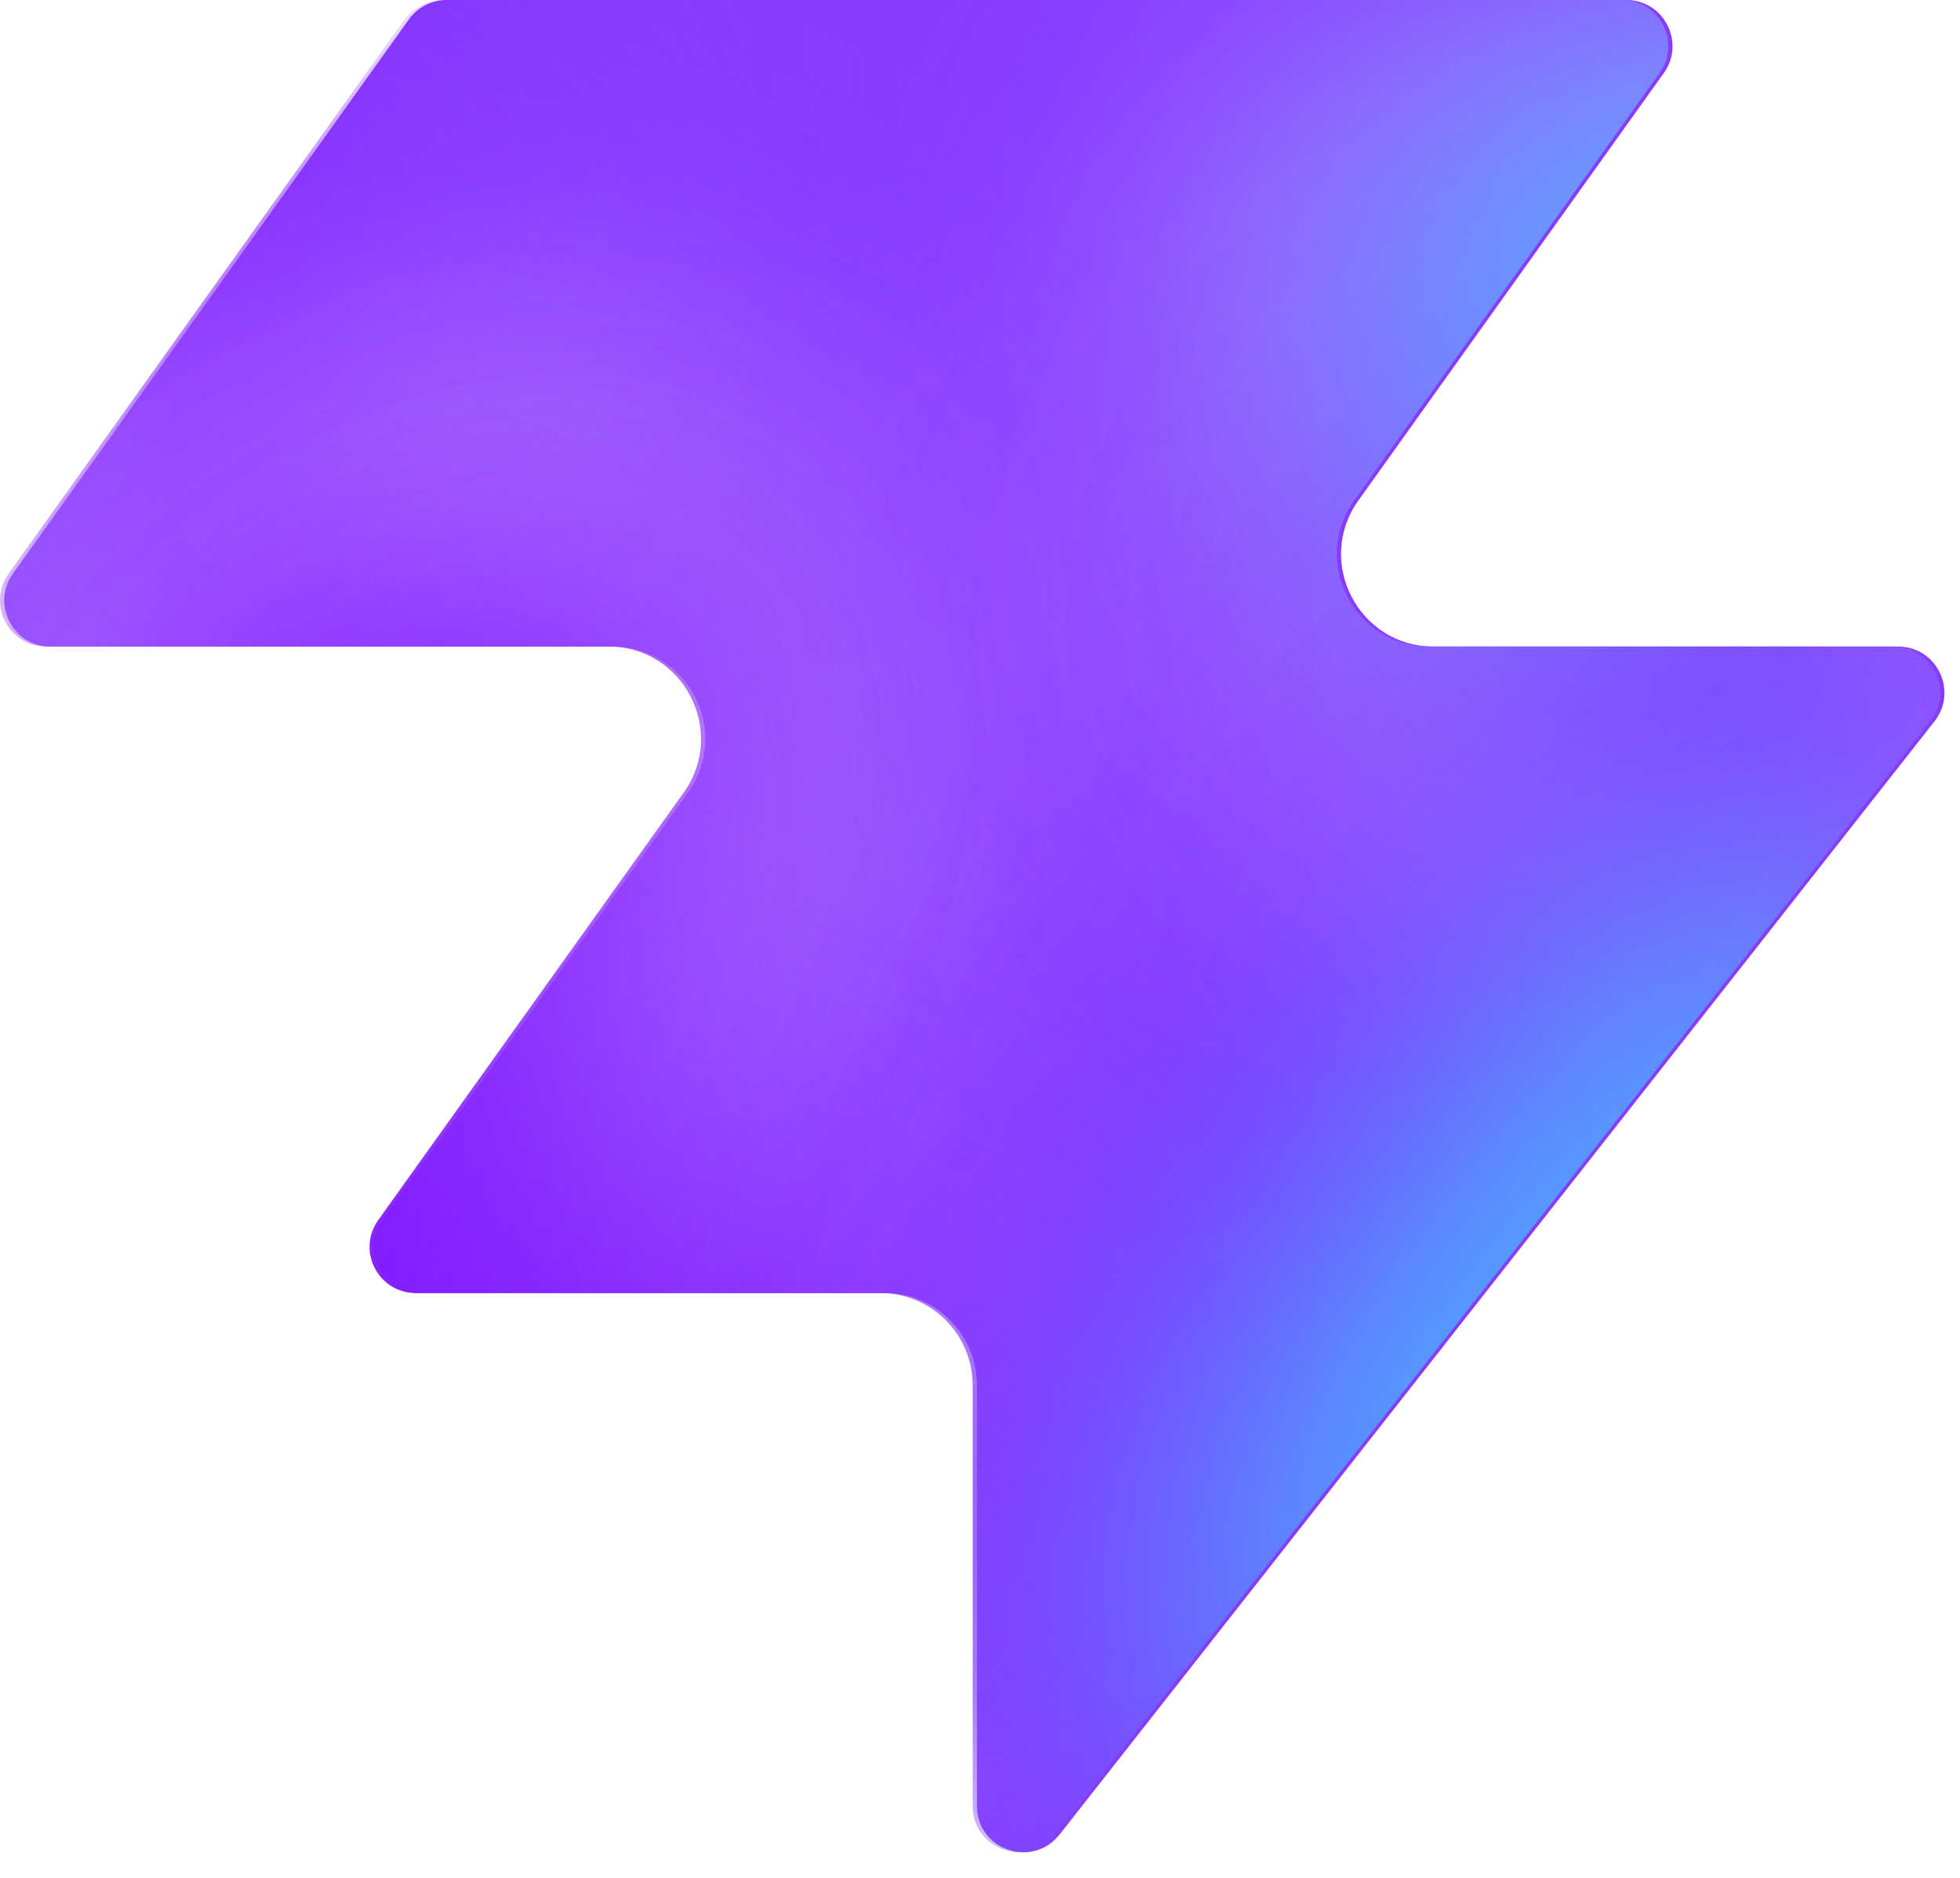
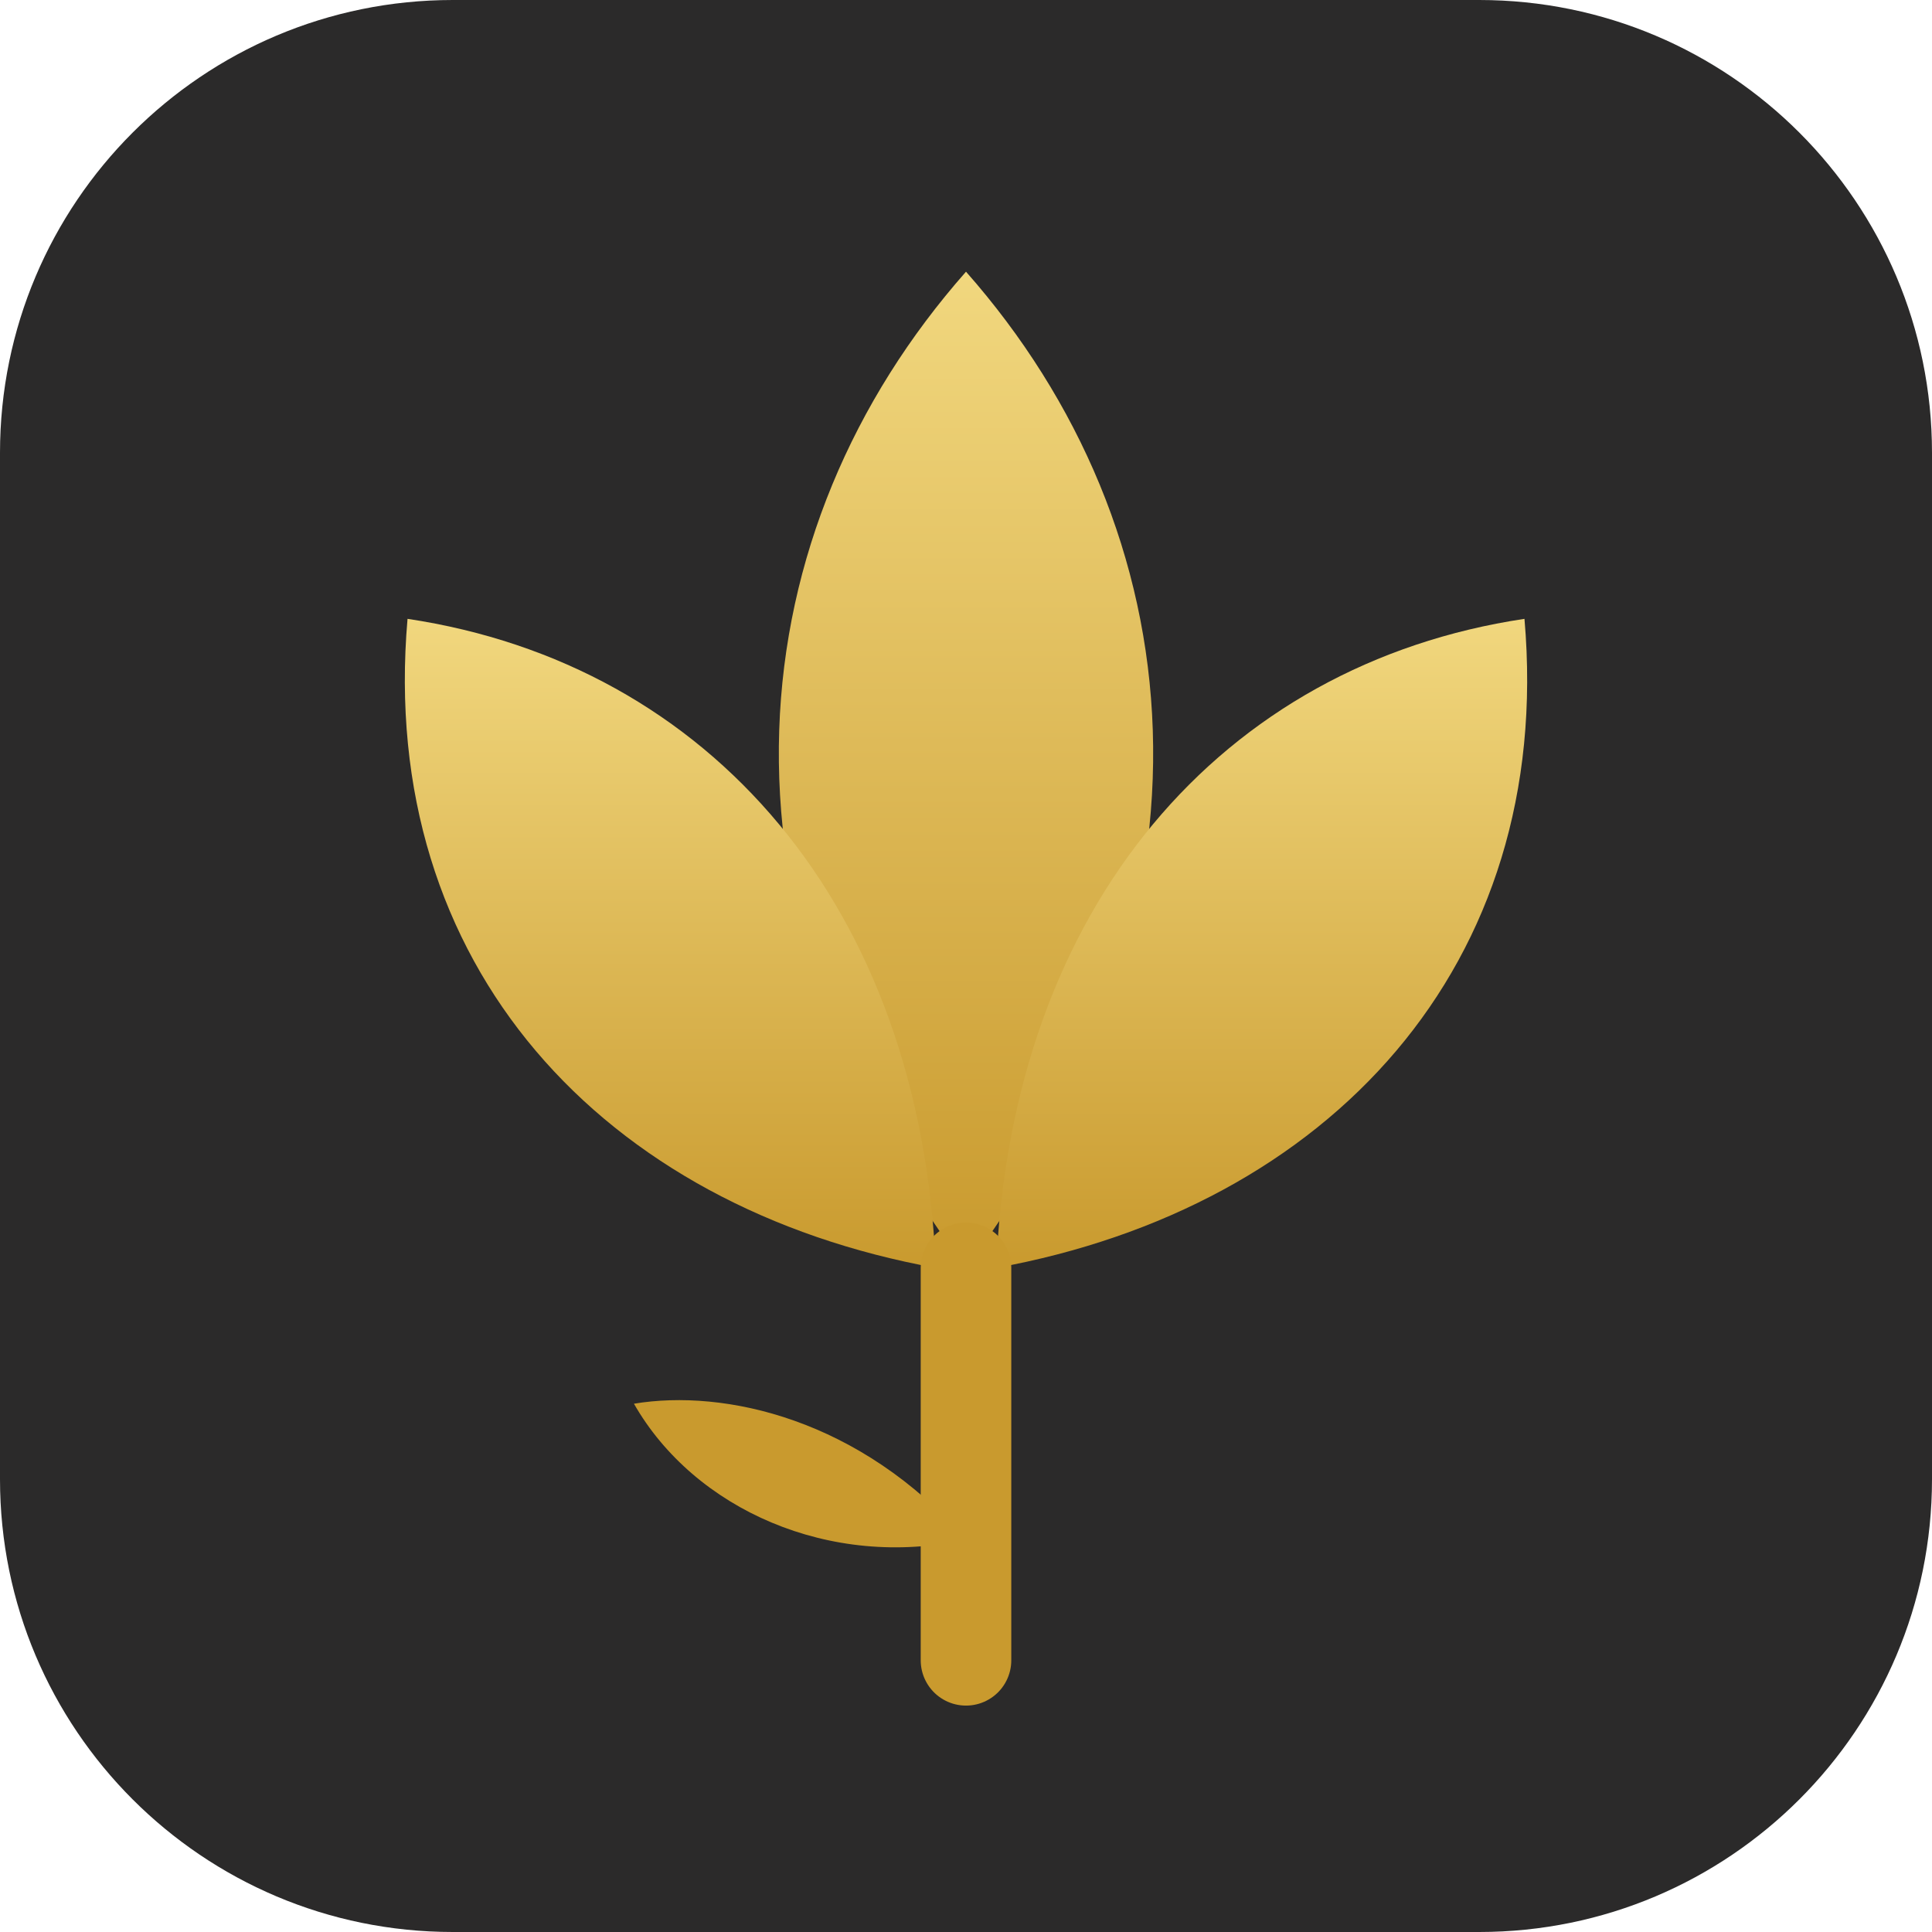
- <svg xmlns="http://www.w3.org/2000/svg" width="48" height="46" fill="none" viewBox="0 0 48 46">
-   <path fill="#863bff" d="M25.946 44.938c-.664.845-2.021.375-2.021-.698V33.937a2.26 2.26 0 0 0-2.262-2.262H10.287c-.92 0-1.456-1.04-.92-1.788l7.48-10.471c1.07-1.497 0-3.578-1.842-3.578H1.237c-.92 0-1.456-1.04-.92-1.788L10.013.474c.214-.297.556-.474.92-.474h28.894c.92 0 1.456 1.04.92 1.788l-7.48 10.471c-1.07 1.498 0 3.579 1.842 3.579h11.377c.943 0 1.473 1.088.89 1.83L25.947 44.94z" style="fill:#863bff;fill:color(display-p3 .525 .23 1);fill-opacity:1" />
-   <mask id="a" width="48" height="46" x="0" y="0" maskUnits="userSpaceOnUse" style="mask-type:alpha">
-     <path fill="#000" d="M25.842 44.938c-.664.844-2.021.375-2.021-.698V33.937a2.26 2.26 0 0 0-2.262-2.262H10.183c-.92 0-1.456-1.04-.92-1.788l7.48-10.471c1.07-1.498 0-3.579-1.842-3.579H1.133c-.92 0-1.456-1.04-.92-1.787L9.91.473c.214-.297.556-.474.92-.474h28.894c.92 0 1.456 1.04.92 1.788l-7.48 10.471c-1.07 1.498 0 3.578 1.842 3.578h11.377c.943 0 1.473 1.088.89 1.832L25.843 44.94z" style="fill:#000;fill-opacity:1" />
-   </mask>
-   <g mask="url(#a)">
-     <g filter="url(#b)">
-       <ellipse cx="5.508" cy="14.704" fill="#ede6ff" rx="5.508" ry="14.704" style="fill:#ede6ff;fill:color(display-p3 .927 .903 1);fill-opacity:1" transform="matrix(.00324 1 1 -.00324 -4.47 31.516)" />
-     </g>
-     <g filter="url(#c)">
-       <ellipse cx="10.399" cy="29.851" fill="#ede6ff" rx="10.399" ry="29.851" style="fill:#ede6ff;fill:color(display-p3 .927 .903 1);fill-opacity:1" transform="matrix(.00324 1 1 -.00324 -39.328 7.883)" />
-     </g>
-     <g filter="url(#d)">
-       <ellipse cx="5.508" cy="30.487" fill="#7e14ff" rx="5.508" ry="30.487" style="fill:#7e14ff;fill:color(display-p3 .492 .077 1);fill-opacity:1" transform="rotate(89.814 -25.913 -14.639)scale(1 -1)" />
-     </g>
-     <g filter="url(#e)">
-       <ellipse cx="5.508" cy="30.599" fill="#7e14ff" rx="5.508" ry="30.599" style="fill:#7e14ff;fill:color(display-p3 .492 .077 1);fill-opacity:1" transform="rotate(89.814 -32.644 -3.334)scale(1 -1)" />
-     </g>
-     <g filter="url(#f)">
-       <ellipse cx="5.508" cy="30.599" fill="#7e14ff" rx="5.508" ry="30.599" style="fill:#7e14ff;fill:color(display-p3 .492 .077 1);fill-opacity:1" transform="matrix(.00324 1 1 -.00324 -34.34 30.47)" />
-     </g>
-     <g filter="url(#g)">
-       <ellipse cx="14.072" cy="22.078" fill="#ede6ff" rx="14.072" ry="22.078" style="fill:#ede6ff;fill:color(display-p3 .927 .903 1);fill-opacity:1" transform="rotate(93.35 24.506 48.493)scale(-1 1)" />
-     </g>
-     <g filter="url(#h)">
-       <ellipse cx="3.47" cy="21.501" fill="#7e14ff" rx="3.47" ry="21.501" style="fill:#7e14ff;fill:color(display-p3 .492 .077 1);fill-opacity:1" transform="rotate(89.009 28.708 47.59)scale(-1 1)" />
-     </g>
-     <g filter="url(#i)">
-       <ellipse cx="3.47" cy="21.501" fill="#7e14ff" rx="3.47" ry="21.501" style="fill:#7e14ff;fill:color(display-p3 .492 .077 1);fill-opacity:1" transform="rotate(89.009 28.708 47.59)scale(-1 1)" />
-     </g>
-     <g filter="url(#j)">
-       <ellipse cx=".387" cy="8.972" fill="#7e14ff" rx="4.407" ry="29.108" style="fill:#7e14ff;fill:color(display-p3 .492 .077 1);fill-opacity:1" transform="rotate(39.51 .387 8.972)" />
-     </g>
-     <g filter="url(#k)">
-       <ellipse cx="47.523" cy="-6.092" fill="#7e14ff" rx="4.407" ry="29.108" style="fill:#7e14ff;fill:color(display-p3 .492 .077 1);fill-opacity:1" transform="rotate(37.892 47.523 -6.092)" />
-     </g>
-     <g filter="url(#l)">
-       <ellipse cx="41.412" cy="6.333" fill="#47bfff" rx="5.971" ry="9.665" style="fill:#47bfff;fill:color(display-p3 .28 .748 1);fill-opacity:1" transform="rotate(37.892 41.412 6.333)" />
-     </g>
-     <g filter="url(#m)">
-       <ellipse cx="-1.879" cy="38.332" fill="#7e14ff" rx="4.407" ry="29.108" style="fill:#7e14ff;fill:color(display-p3 .492 .077 1);fill-opacity:1" transform="rotate(37.892 -1.88 38.332)" />
-     </g>
-     <g filter="url(#n)">
-       <ellipse cx="-1.879" cy="38.332" fill="#7e14ff" rx="4.407" ry="29.108" style="fill:#7e14ff;fill:color(display-p3 .492 .077 1);fill-opacity:1" transform="rotate(37.892 -1.88 38.332)" />
-     </g>
-     <g filter="url(#o)">
-       <ellipse cx="35.651" cy="29.907" fill="#7e14ff" rx="4.407" ry="29.108" style="fill:#7e14ff;fill:color(display-p3 .492 .077 1);fill-opacity:1" transform="rotate(37.892 35.651 29.907)" />
-     </g>
-     <g filter="url(#p)">
-       <ellipse cx="38.418" cy="32.4" fill="#47bfff" rx="5.971" ry="15.297" style="fill:#47bfff;fill:color(display-p3 .28 .748 1);fill-opacity:1" transform="rotate(37.892 38.418 32.4)" />
-     </g>
+ <svg xmlns="http://www.w3.org/2000/svg" viewBox="0 0 64 64">
+   <defs>
+     <linearGradient id="gold" x1="0" y1="0" x2="0" y2="1">
+       <stop offset="0" stop-color="#f1d77e" />
+       <stop offset="1" stop-color="#c99a2e" />
+     </linearGradient>
+   </defs>
+   <rect width="64" height="64" rx="15" fill="#2b2a2a" />
+   <g fill="url(#gold)">
+     <path d="M32 9c7.5 8.5 9 21 0 33-9-12-7.5-24.5 0-33z" />
+     <path d="M13.5 20.5c10 1.5 17 9.5 17.5 21.5-11-2-18.5-10-17.5-21.5z" />
+     <path d="M50.5 20.5c-10 1.5-17 9.5-17.5 21.5 11-2 18.5-10 17.5-21.5z" />
  </g>
-   <defs>
-     <filter id="b" width="60.045" height="41.654" x="-19.77" y="16.149" color-interpolation-filters="sRGB" filterUnits="userSpaceOnUse">
-       <feFlood flood-opacity="0" result="BackgroundImageFix" />
-       <feBlend in="SourceGraphic" in2="BackgroundImageFix" result="shape" />
-       <feGaussianBlur result="effect1_foregroundBlur_2002_17158" stdDeviation="7.659" />
-     </filter>
-     <filter id="c" width="90.34" height="51.437" x="-54.613" y="-7.533" color-interpolation-filters="sRGB" filterUnits="userSpaceOnUse">
-       <feFlood flood-opacity="0" result="BackgroundImageFix" />
-       <feBlend in="SourceGraphic" in2="BackgroundImageFix" result="shape" />
-       <feGaussianBlur result="effect1_foregroundBlur_2002_17158" stdDeviation="7.659" />
-     </filter>
-     <filter id="d" width="79.355" height="29.4" x="-49.64" y="2.03" color-interpolation-filters="sRGB" filterUnits="userSpaceOnUse">
-       <feFlood flood-opacity="0" result="BackgroundImageFix" />
-       <feBlend in="SourceGraphic" in2="BackgroundImageFix" result="shape" />
-       <feGaussianBlur result="effect1_foregroundBlur_2002_17158" stdDeviation="4.596" />
-     </filter>
-     <filter id="e" width="79.579" height="29.4" x="-45.045" y="20.029" color-interpolation-filters="sRGB" filterUnits="userSpaceOnUse">
-       <feFlood flood-opacity="0" result="BackgroundImageFix" />
-       <feBlend in="SourceGraphic" in2="BackgroundImageFix" result="shape" />
-       <feGaussianBlur result="effect1_foregroundBlur_2002_17158" stdDeviation="4.596" />
-     </filter>
-     <filter id="f" width="79.579" height="29.4" x="-43.513" y="21.178" color-interpolation-filters="sRGB" filterUnits="userSpaceOnUse">
-       <feFlood flood-opacity="0" result="BackgroundImageFix" />
-       <feBlend in="SourceGraphic" in2="BackgroundImageFix" result="shape" />
-       <feGaussianBlur result="effect1_foregroundBlur_2002_17158" stdDeviation="4.596" />
-     </filter>
-     <filter id="g" width="74.749" height="58.852" x="15.756" y="-17.901" color-interpolation-filters="sRGB" filterUnits="userSpaceOnUse">
-       <feFlood flood-opacity="0" result="BackgroundImageFix" />
-       <feBlend in="SourceGraphic" in2="BackgroundImageFix" result="shape" />
-       <feGaussianBlur result="effect1_foregroundBlur_2002_17158" stdDeviation="7.659" />
-     </filter>
-     <filter id="h" width="61.377" height="25.362" x="23.548" y="2.284" color-interpolation-filters="sRGB" filterUnits="userSpaceOnUse">
-       <feFlood flood-opacity="0" result="BackgroundImageFix" />
-       <feBlend in="SourceGraphic" in2="BackgroundImageFix" result="shape" />
-       <feGaussianBlur result="effect1_foregroundBlur_2002_17158" stdDeviation="4.596" />
-     </filter>
-     <filter id="i" width="61.377" height="25.362" x="23.548" y="2.284" color-interpolation-filters="sRGB" filterUnits="userSpaceOnUse">
-       <feFlood flood-opacity="0" result="BackgroundImageFix" />
-       <feBlend in="SourceGraphic" in2="BackgroundImageFix" result="shape" />
-       <feGaussianBlur result="effect1_foregroundBlur_2002_17158" stdDeviation="4.596" />
-     </filter>
-     <filter id="j" width="56.045" height="63.649" x="-27.636" y="-22.853" color-interpolation-filters="sRGB" filterUnits="userSpaceOnUse">
-       <feFlood flood-opacity="0" result="BackgroundImageFix" />
-       <feBlend in="SourceGraphic" in2="BackgroundImageFix" result="shape" />
-       <feGaussianBlur result="effect1_foregroundBlur_2002_17158" stdDeviation="4.596" />
-     </filter>
-     <filter id="k" width="54.814" height="64.646" x="20.116" y="-38.415" color-interpolation-filters="sRGB" filterUnits="userSpaceOnUse">
-       <feFlood flood-opacity="0" result="BackgroundImageFix" />
-       <feBlend in="SourceGraphic" in2="BackgroundImageFix" result="shape" />
-       <feGaussianBlur result="effect1_foregroundBlur_2002_17158" stdDeviation="4.596" />
-     </filter>
-     <filter id="l" width="33.541" height="35.313" x="24.641" y="-11.323" color-interpolation-filters="sRGB" filterUnits="userSpaceOnUse">
-       <feFlood flood-opacity="0" result="BackgroundImageFix" />
-       <feBlend in="SourceGraphic" in2="BackgroundImageFix" result="shape" />
-       <feGaussianBlur result="effect1_foregroundBlur_2002_17158" stdDeviation="4.596" />
-     </filter>
-     <filter id="m" width="54.814" height="64.646" x="-29.286" y="6.009" color-interpolation-filters="sRGB" filterUnits="userSpaceOnUse">
-       <feFlood flood-opacity="0" result="BackgroundImageFix" />
-       <feBlend in="SourceGraphic" in2="BackgroundImageFix" result="shape" />
-       <feGaussianBlur result="effect1_foregroundBlur_2002_17158" stdDeviation="4.596" />
-     </filter>
-     <filter id="n" width="54.814" height="64.646" x="-29.286" y="6.009" color-interpolation-filters="sRGB" filterUnits="userSpaceOnUse">
-       <feFlood flood-opacity="0" result="BackgroundImageFix" />
-       <feBlend in="SourceGraphic" in2="BackgroundImageFix" result="shape" />
-       <feGaussianBlur result="effect1_foregroundBlur_2002_17158" stdDeviation="4.596" />
-     </filter>
-     <filter id="o" width="54.814" height="64.646" x="8.244" y="-2.416" color-interpolation-filters="sRGB" filterUnits="userSpaceOnUse">
-       <feFlood flood-opacity="0" result="BackgroundImageFix" />
-       <feBlend in="SourceGraphic" in2="BackgroundImageFix" result="shape" />
-       <feGaussianBlur result="effect1_foregroundBlur_2002_17158" stdDeviation="4.596" />
-     </filter>
-     <filter id="p" width="39.409" height="43.623" x="18.713" y="10.588" color-interpolation-filters="sRGB" filterUnits="userSpaceOnUse">
-       <feFlood flood-opacity="0" result="BackgroundImageFix" />
-       <feBlend in="SourceGraphic" in2="BackgroundImageFix" result="shape" />
-       <feGaussianBlur result="effect1_foregroundBlur_2002_17158" stdDeviation="4.596" />
-     </filter>
-   </defs>
+   <path d="M32 42v13" stroke="#c99a2e" stroke-width="3" stroke-linecap="round" />
+   <path d="M32 51c-3.5-4-8-5-11-4.5 2 3.5 6.5 5.5 11 4.5z" fill="#c99a2e" />
</svg>
